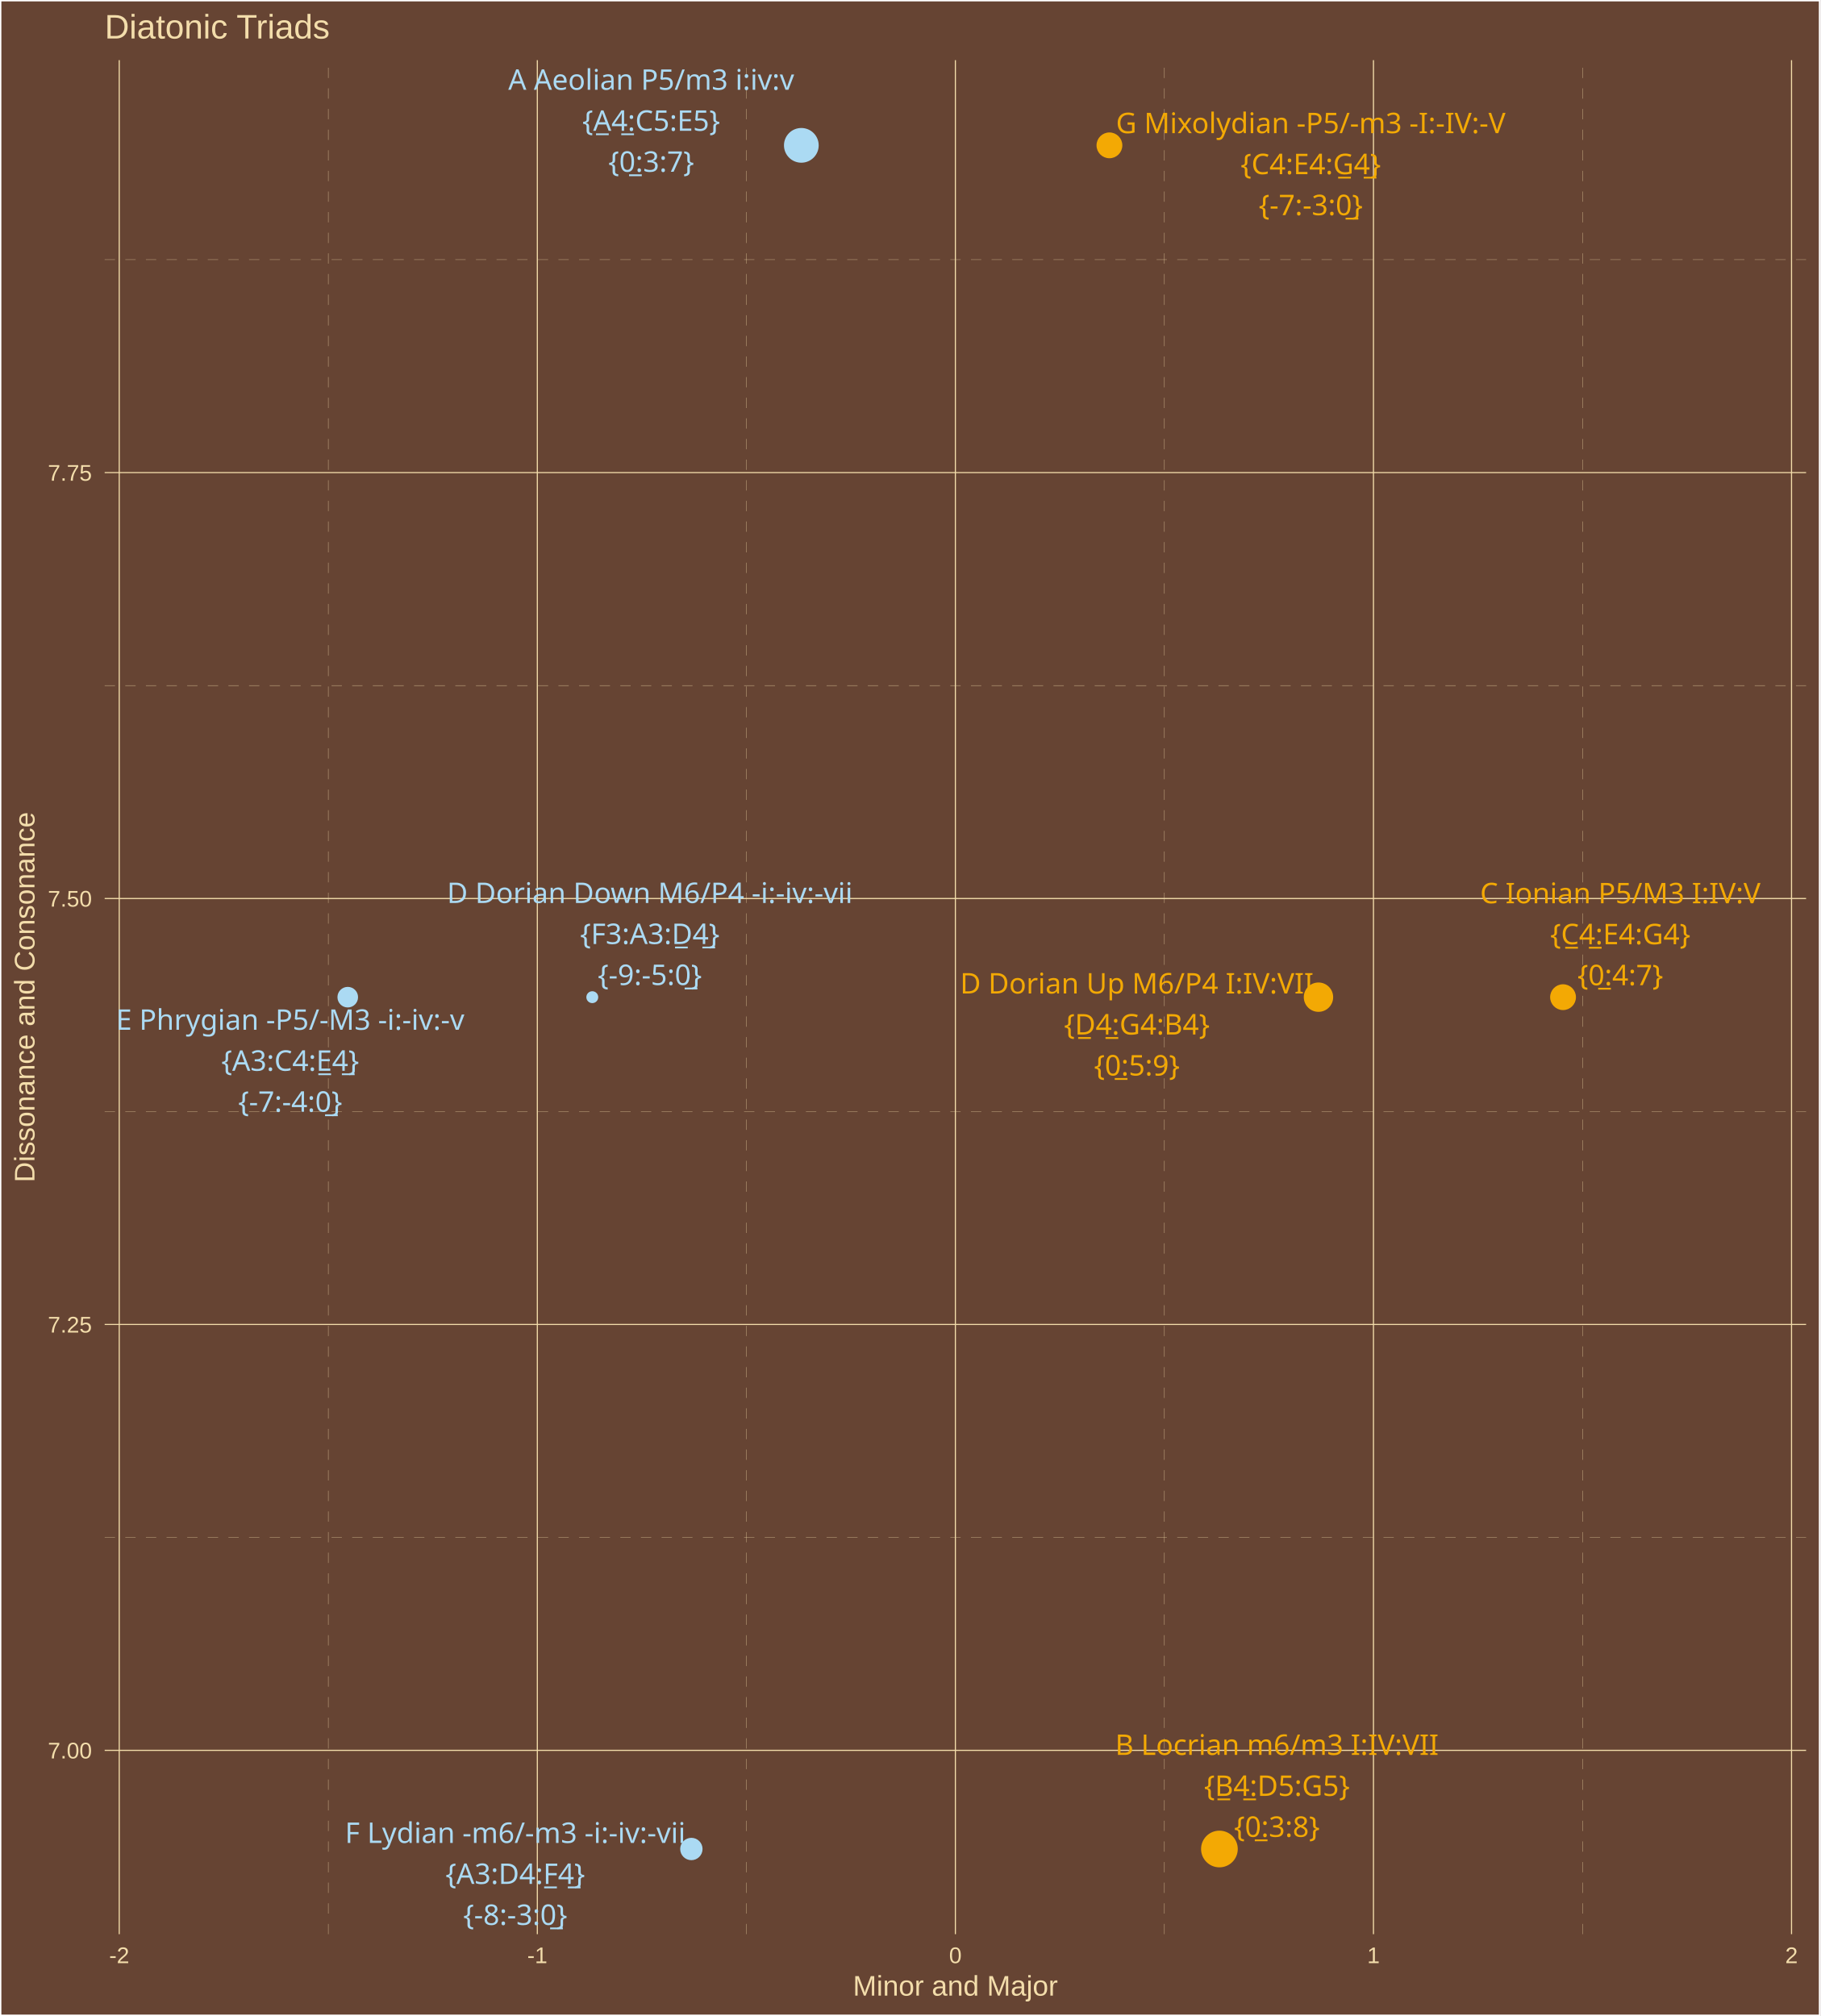
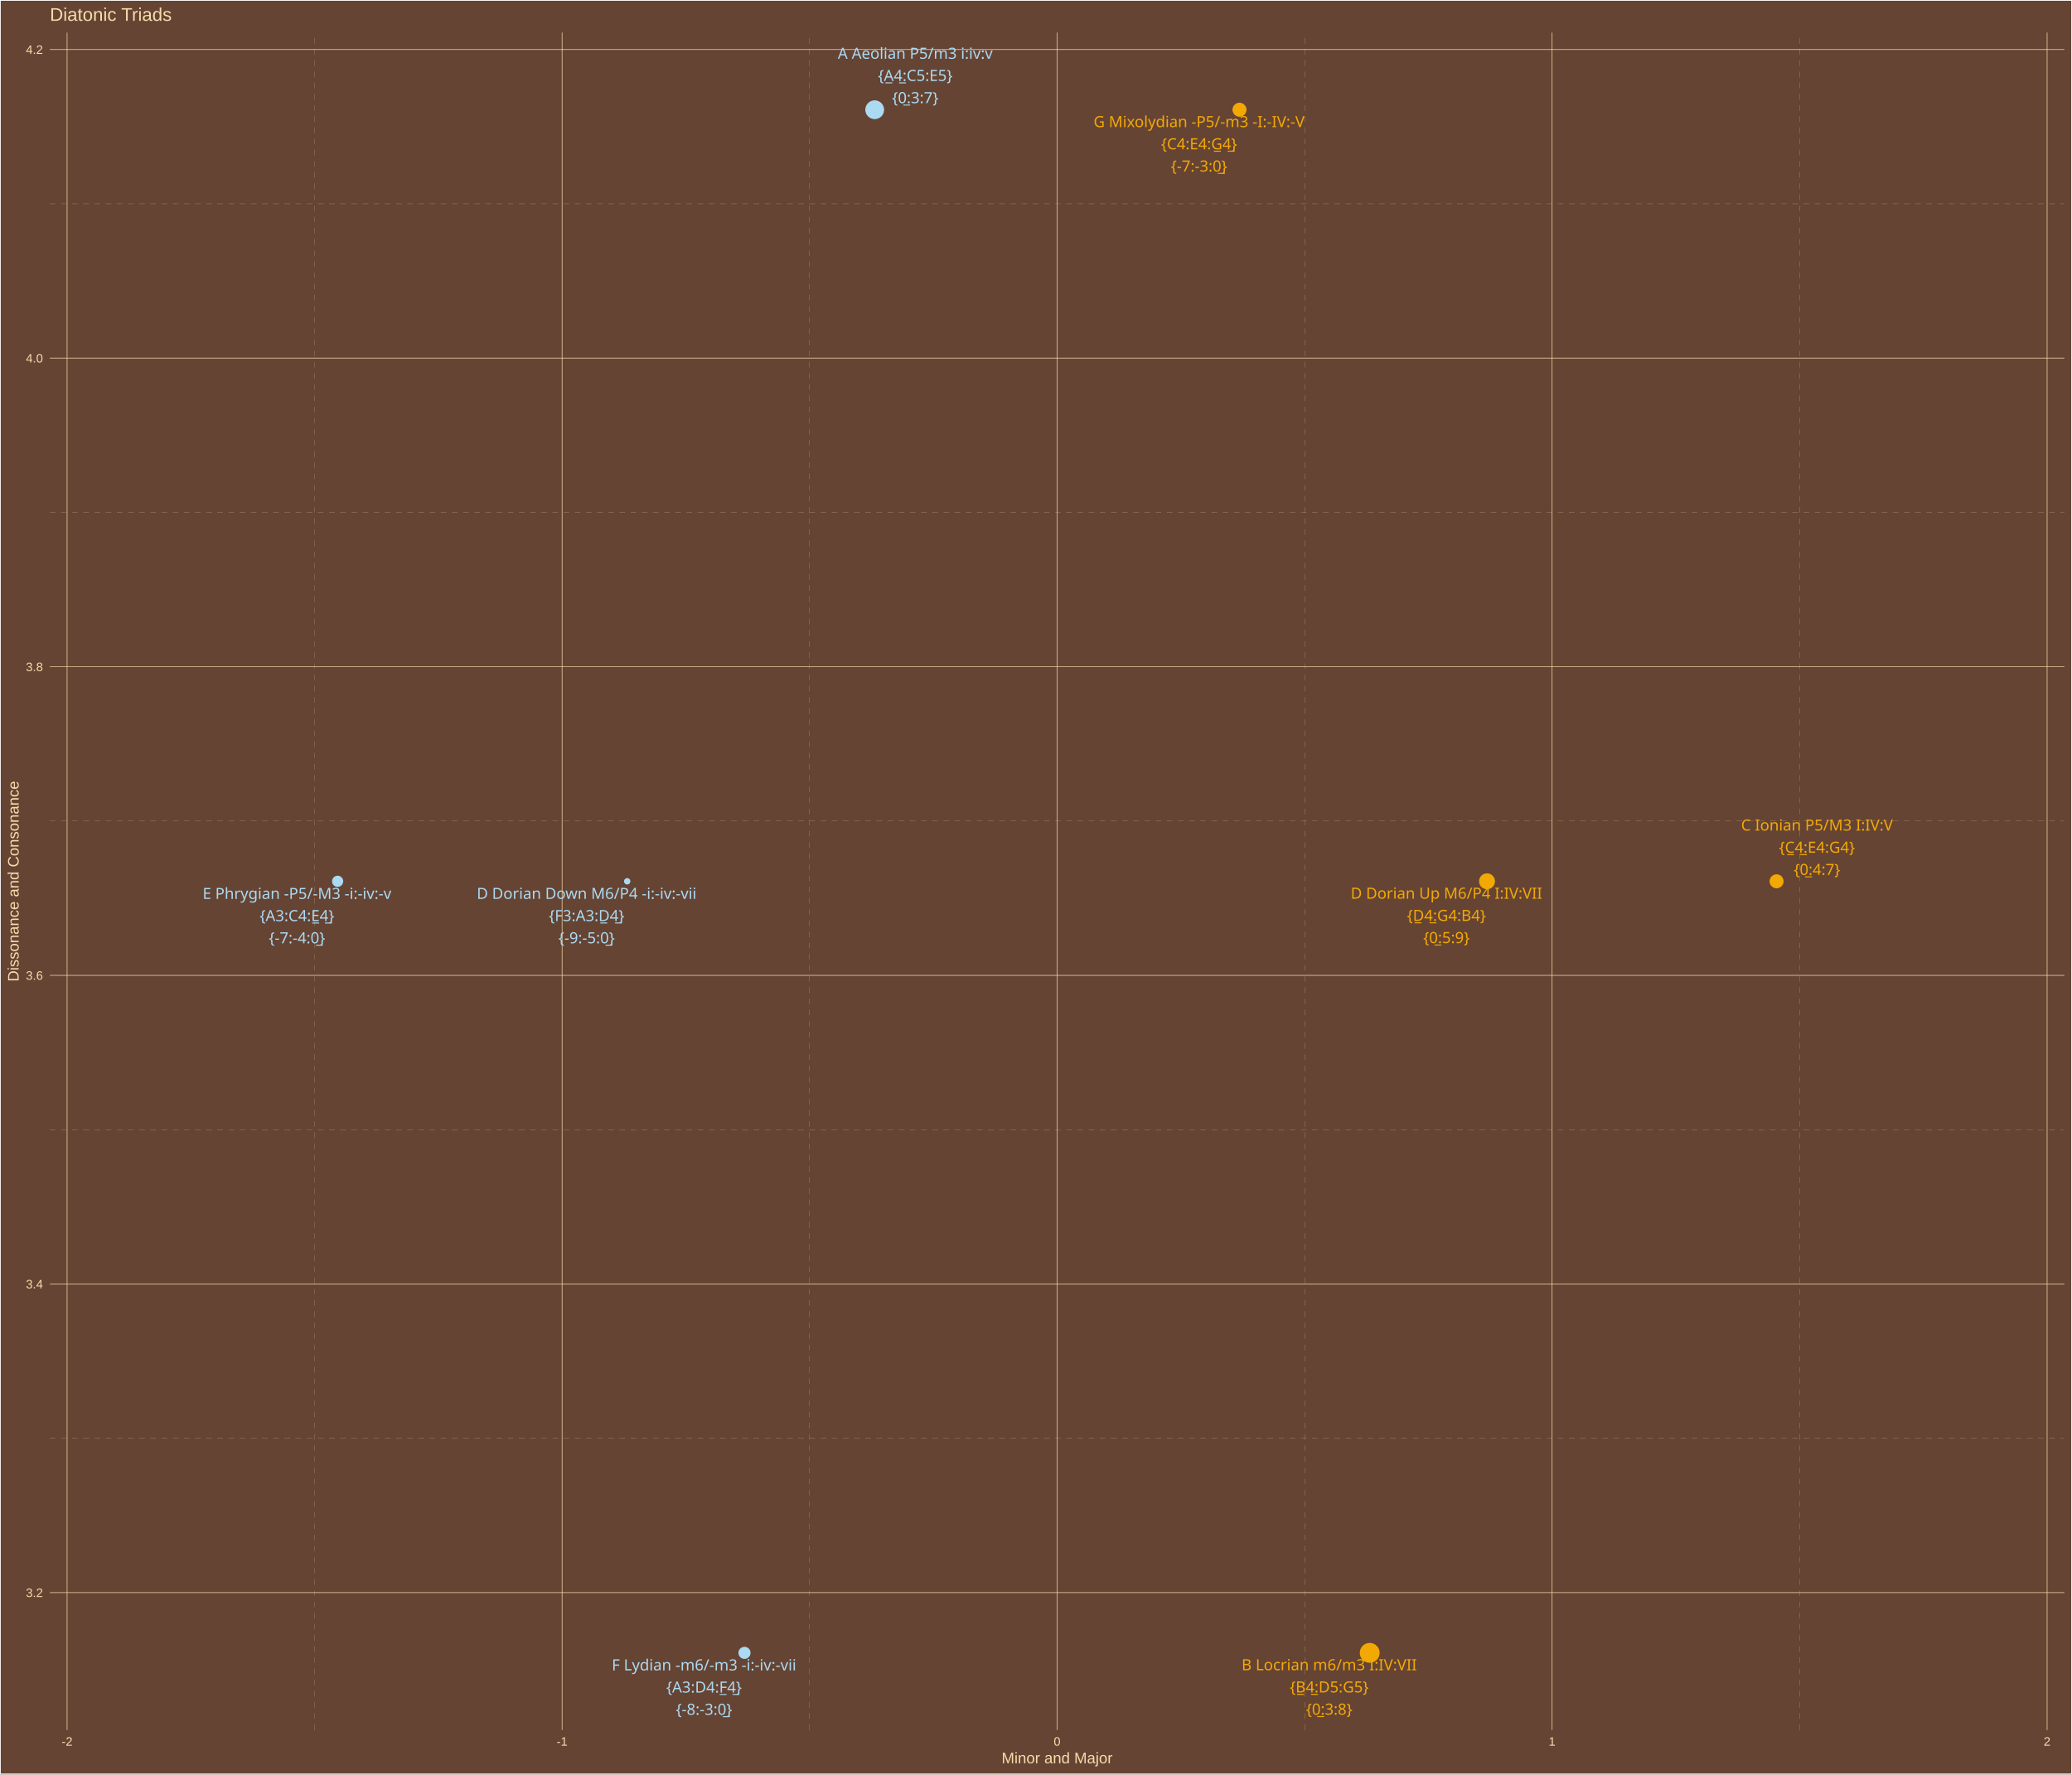
- <svg xmlns="http://www.w3.org/2000/svg" class="svglite" width="706.00pt" height="782.00pt" viewBox="0 0 706.00 782.00">
+ <svg xmlns="http://www.w3.org/2000/svg" class="svglite" width="1484.00pt" height="1271.00pt" viewBox="0 0 1484.00 1271.00">
  <defs>
    <style type="text/css">
    .svglite line, .svglite polyline, .svglite polygon, .svglite path, .svglite rect, .svglite circle {
      fill: none;
      stroke: #000000;
      stroke-linecap: round;
      stroke-linejoin: round;
      stroke-miterlimit: 10.00;
    }
    .svglite text {
      white-space: pre;
    }
  </style>
  </defs>
  <rect width="100%" height="100%" style="stroke: none; fill: #664433;" />
  <defs>
-     <clipPath id="cpMC4wMHw3MDYuMDB8MC4wMHw3ODIuMDA=">
-       <rect x="0.00" y="0.00" width="706.00" height="782.00" />
+     <clipPath id="cpMC4wMHwxNDg0LjAwfDAuMDB8MTI3MS4wMA==">
+       <rect x="0.00" y="0.00" width="1484.00" height="1271.00" />
    </clipPath>
  </defs>
-   <g clip-path="url(#cpMC4wMHw3MDYuMDB8MC4wMHw3ODIuMDA=)">
-     <rect x="0.00" y="0" width="706.00" height="782.00" style="stroke-width: 1.07; stroke: #FFFFFF; fill: #664433;" />
+   <g clip-path="url(#cpMC4wMHwxNDg0LjAwfDAuMDB8MTI3MS4wMA==)">
+     <rect x="0.00" y="0.00" width="1484.00" height="1271.00" style="stroke-width: 1.07; stroke: #FFFFFF; fill: #664433;" />
  </g>
  <defs>
-     <clipPath id="cpNDAuNjB8NzAwLjUyfDIzLjM0fDc1MC4yNw==">
-       <rect x="40.60" y="23.34" width="659.92" height="726.93" />
+     <clipPath id="cpMzUuNzF8MTQ3OC41MnwyMy4zNHwxMjM5LjI3">
+       <rect x="35.71" y="23.34" width="1442.81" height="1215.93" />
    </clipPath>
  </defs>
-   <g clip-path="url(#cpNDAuNjB8NzAwLjUyfDIzLjM0fDc1MC4yNw==)">
-     <rect x="40.60" y="23.34" width="659.92" height="726.93" style="stroke-width: 1.07; stroke: none; fill: #664433;" />
-     <polyline points="40.60,596.35 700.52,596.35 " style="stroke-width: 0.11; stroke: #F3DDAB; stroke-dasharray: 4.00,4.00; stroke-linecap: butt;" />
-     <polyline points="40.60,431.13 700.52,431.13 " style="stroke-width: 0.11; stroke: #F3DDAB; stroke-dasharray: 4.00,4.00; stroke-linecap: butt;" />
-     <polyline points="40.60,265.92 700.52,265.92 " style="stroke-width: 0.11; stroke: #F3DDAB; stroke-dasharray: 4.00,4.00; stroke-linecap: butt;" />
-     <polyline points="40.60,100.71 700.52,100.71 " style="stroke-width: 0.11; stroke: #F3DDAB; stroke-dasharray: 4.00,4.00; stroke-linecap: butt;" />
-     <polyline points="127.33,750.27 127.33,23.34 " style="stroke-width: 0.11; stroke: #F3DDAB; stroke-dasharray: 4.00,4.00; stroke-linecap: butt;" />
-     <polyline points="289.48,750.27 289.48,23.34 " style="stroke-width: 0.11; stroke: #F3DDAB; stroke-dasharray: 4.00,4.00; stroke-linecap: butt;" />
-     <polyline points="451.64,750.27 451.64,23.34 " style="stroke-width: 0.11; stroke: #F3DDAB; stroke-dasharray: 4.00,4.00; stroke-linecap: butt;" />
-     <polyline points="613.80,750.27 613.80,23.34 " style="stroke-width: 0.11; stroke: #F3DDAB; stroke-dasharray: 4.00,4.00; stroke-linecap: butt;" />
-     <polyline points="40.60,678.95 700.52,678.95 " style="stroke-width: 0.43; stroke: #F3DDAB; stroke-linecap: butt;" />
-     <polyline points="40.60,513.74 700.52,513.74 " style="stroke-width: 0.43; stroke: #F3DDAB; stroke-linecap: butt;" />
-     <polyline points="40.60,348.53 700.52,348.53 " style="stroke-width: 0.43; stroke: #F3DDAB; stroke-linecap: butt;" />
-     <polyline points="40.60,183.32 700.52,183.32 " style="stroke-width: 0.43; stroke: #F3DDAB; stroke-linecap: butt;" />
-     <polyline points="46.25,750.27 46.25,23.34 " style="stroke-width: 0.43; stroke: #F3DDAB; stroke-linecap: butt;" />
-     <polyline points="208.41,750.27 208.41,23.34 " style="stroke-width: 0.43; stroke: #F3DDAB; stroke-linecap: butt;" />
-     <polyline points="370.56,750.27 370.56,23.34 " style="stroke-width: 0.43; stroke: #F3DDAB; stroke-linecap: butt;" />
-     <polyline points="532.72,750.27 532.72,23.34 " style="stroke-width: 0.43; stroke: #F3DDAB; stroke-linecap: butt;" />
-     <polyline points="694.87,750.27 694.87,23.34 " style="stroke-width: 0.43; stroke: #F3DDAB; stroke-linecap: butt;" />
-     <circle cx="606.25" cy="386.80" r="1.95" style="stroke-width: 0.71; stroke: #F3A904; fill: #F3A904;" />
-     <circle cx="134.88" cy="386.80" r="1.95" style="stroke-width: 0.71; stroke: #ABDAF3; fill: #ABDAF3;" />
-     <circle cx="310.81" cy="56.38" r="1.95" style="stroke-width: 0.71; stroke: #ABDAF3; fill: #ABDAF3;" />
-     <circle cx="430.31" cy="56.38" r="1.95" style="stroke-width: 0.71; stroke: #F3A904; fill: #F3A904;" />
-     <circle cx="511.39" cy="386.80" r="1.95" style="stroke-width: 0.71; stroke: #F3A904; fill: #F3A904;" />
-     <circle cx="229.73" cy="386.80" r="1.95" style="stroke-width: 0.71; stroke: #ABDAF3; fill: #ABDAF3;" />
-     <circle cx="472.97" cy="717.22" r="1.95" style="stroke-width: 0.71; stroke: #F3A904; fill: #F3A904;" />
-     <circle cx="268.16" cy="717.22" r="1.95" style="stroke-width: 0.71; stroke: #ABDAF3; fill: #ABDAF3;" />
-     <circle cx="606.25" cy="386.80" r="4.65" style="stroke-width: 0.71; stroke: #F3A904; fill: #F3A904;" />
-     <circle cx="134.88" cy="386.80" r="3.64" style="stroke-width: 0.71; stroke: #ABDAF3; fill: #ABDAF3;" />
-     <circle cx="310.81" cy="56.38" r="6.38" style="stroke-width: 0.71; stroke: #ABDAF3; fill: #ABDAF3;" />
-     <circle cx="430.31" cy="56.38" r="4.65" style="stroke-width: 0.71; stroke: #F3A904; fill: #F3A904;" />
-     <circle cx="511.39" cy="386.80" r="5.34" style="stroke-width: 0.71; stroke: #F3A904; fill: #F3A904;" />
-     <circle cx="229.73" cy="386.80" r="1.42" style="stroke-width: 0.71; stroke: #ABDAF3; fill: #ABDAF3;" />
-     <circle cx="472.97" cy="717.22" r="6.76" style="stroke-width: 0.71; stroke: #F3A904; fill: #F3A904;" />
-     <circle cx="268.16" cy="717.22" r="3.98" style="stroke-width: 0.71; stroke: #ABDAF3; fill: #ABDAF3;" />
-     <text x="628.46" y="350.38" text-anchor="middle" style="font-size: 11.04px;fill: #F3A904; font-family: &quot;Arial Unicode MS&quot;;" textLength="106.08px" lengthAdjust="spacingAndGlyphs">C Ionian P5/M3 I:IV:V</text>
-     <text x="628.46" y="366.27" text-anchor="middle" style="font-size: 11.04px;fill: #F3A904; font-family: &quot;Arial Unicode MS&quot;;" textLength="55.81px" lengthAdjust="spacingAndGlyphs">{C̲4̲:E4:G4}</text>
-     <text x="628.46" y="382.17" text-anchor="middle" style="font-size: 11.04px;fill: #F3A904; font-family: &quot;Arial Unicode MS&quot;;" textLength="31.91px" lengthAdjust="spacingAndGlyphs">{0̲:4:7}</text>
-     <text x="112.56" y="399.45" text-anchor="middle" style="font-size: 11.04px;fill: #ABDAF3; font-family: &quot;Arial Unicode MS&quot;;" textLength="132.39px" lengthAdjust="spacingAndGlyphs">E Phrygian -P5/-M3 -i:-iv:-v</text>
-     <text x="112.56" y="415.35" text-anchor="middle" style="font-size: 11.04px;fill: #ABDAF3; font-family: &quot;Arial Unicode MS&quot;;" textLength="54.59px" lengthAdjust="spacingAndGlyphs">{A3:C4:E̲4̲}</text>
-     <text x="112.56" y="431.25" text-anchor="middle" style="font-size: 11.04px;fill: #ABDAF3; font-family: &quot;Arial Unicode MS&quot;;" textLength="39.25px" lengthAdjust="spacingAndGlyphs">{-7:-4:0̲}</text>
-     <text x="252.58" y="34.83" text-anchor="middle" style="font-size: 11.04px;fill: #ABDAF3; font-family: &quot;Arial Unicode MS&quot;;" textLength="107.29px" lengthAdjust="spacingAndGlyphs">A Aeolian P5/m3 i:iv:v</text>
-     <text x="252.58" y="50.73" text-anchor="middle" style="font-size: 11.04px;fill: #ABDAF3; font-family: &quot;Arial Unicode MS&quot;;" textLength="54.59px" lengthAdjust="spacingAndGlyphs">{A̲4̲:C5:E5}</text>
-     <text x="252.58" y="66.63" text-anchor="middle" style="font-size: 11.04px;fill: #ABDAF3; font-family: &quot;Arial Unicode MS&quot;;" textLength="31.91px" lengthAdjust="spacingAndGlyphs">{0̲:3:7}</text>
-     <text x="508.39" y="51.66" text-anchor="middle" style="font-size: 11.04px;fill: #F3A904; font-family: &quot;Arial Unicode MS&quot;;" textLength="147.11px" lengthAdjust="spacingAndGlyphs">G Mixolydian -P5/-m3 -I:-IV:-V</text>
-     <text x="508.39" y="67.56" text-anchor="middle" style="font-size: 11.04px;fill: #F3A904; font-family: &quot;Arial Unicode MS&quot;;" textLength="55.81px" lengthAdjust="spacingAndGlyphs">{C4:E4:G̲4̲}</text>
-     <text x="508.39" y="83.46" text-anchor="middle" style="font-size: 11.04px;fill: #F3A904; font-family: &quot;Arial Unicode MS&quot;;" textLength="39.25px" lengthAdjust="spacingAndGlyphs">{-7:-3:0̲}</text>
-     <text x="440.95" y="385.38" text-anchor="middle" style="font-size: 11.04px;fill: #F3A904; font-family: &quot;Arial Unicode MS&quot;;" textLength="131.82px" lengthAdjust="spacingAndGlyphs">D Dorian Up M6/P4 I:IV:VII</text>
-     <text x="440.95" y="401.28" text-anchor="middle" style="font-size: 11.04px;fill: #F3A904; font-family: &quot;Arial Unicode MS&quot;;" textLength="55.81px" lengthAdjust="spacingAndGlyphs">{D̲4̲:G4:B4}</text>
-     <text x="440.95" y="417.18" text-anchor="middle" style="font-size: 11.04px;fill: #F3A904; font-family: &quot;Arial Unicode MS&quot;;" textLength="31.91px" lengthAdjust="spacingAndGlyphs">{0̲:5:9}</text>
-     <text x="252.04" y="350.28" text-anchor="middle" style="font-size: 11.04px;fill: #ABDAF3; font-family: &quot;Arial Unicode MS&quot;;" textLength="150.77px" lengthAdjust="spacingAndGlyphs">D Dorian Down M6/P4 -i:-iv:-vii</text>
-     <text x="252.04" y="366.18" text-anchor="middle" style="font-size: 11.04px;fill: #ABDAF3; font-family: &quot;Arial Unicode MS&quot;;" textLength="53.97px" lengthAdjust="spacingAndGlyphs">{F3:A3:D̲4̲}</text>
-     <text x="252.04" y="382.08" text-anchor="middle" style="font-size: 11.04px;fill: #ABDAF3; font-family: &quot;Arial Unicode MS&quot;;" textLength="39.25px" lengthAdjust="spacingAndGlyphs">{-9:-5:0̲}</text>
-     <text x="495.27" y="680.72" text-anchor="middle" style="font-size: 11.04px;fill: #F3A904; font-family: &quot;Arial Unicode MS&quot;;" textLength="119.56px" lengthAdjust="spacingAndGlyphs">B Locrian m6/m3 I:IV:VII</text>
-     <text x="495.27" y="696.62" text-anchor="middle" style="font-size: 11.04px;fill: #F3A904; font-family: &quot;Arial Unicode MS&quot;;" textLength="55.81px" lengthAdjust="spacingAndGlyphs">{B̲4̲:D5:G5}</text>
-     <text x="495.27" y="712.51" text-anchor="middle" style="font-size: 11.04px;fill: #F3A904; font-family: &quot;Arial Unicode MS&quot;;" textLength="31.91px" lengthAdjust="spacingAndGlyphs">{0̲:3:8}</text>
-     <text x="199.85" y="714.87" text-anchor="middle" style="font-size: 11.04px;fill: #ABDAF3; font-family: &quot;Arial Unicode MS&quot;;" textLength="127.47px" lengthAdjust="spacingAndGlyphs">F Lydian -m6/-m3 -i:-iv:-vii</text>
-     <text x="199.85" y="730.77" text-anchor="middle" style="font-size: 11.04px;fill: #ABDAF3; font-family: &quot;Arial Unicode MS&quot;;" textLength="53.97px" lengthAdjust="spacingAndGlyphs">{A3:D4:F̲4̲}</text>
-     <text x="199.85" y="746.67" text-anchor="middle" style="font-size: 11.04px;fill: #ABDAF3; font-family: &quot;Arial Unicode MS&quot;;" textLength="39.25px" lengthAdjust="spacingAndGlyphs">{-8:-3:0̲}</text>
+   <g clip-path="url(#cpMzUuNzF8MTQ3OC41MnwyMy4zNHwxMjM5LjI3)">
+     <rect x="35.71" y="23.34" width="1442.81" height="1215.93" style="stroke-width: 1.07; stroke: none; fill: #664433;" />
+     <polyline points="35.71,1030.31 1478.52,1030.31 " style="stroke-width: 0.11; stroke: #F3DDAB; stroke-dasharray: 4.00,4.00; stroke-linecap: butt;" />
+     <polyline points="35.71,809.23 1478.52,809.23 " style="stroke-width: 0.11; stroke: #F3DDAB; stroke-dasharray: 4.00,4.00; stroke-linecap: butt;" />
+     <polyline points="35.71,588.15 1478.52,588.15 " style="stroke-width: 0.11; stroke: #F3DDAB; stroke-dasharray: 4.00,4.00; stroke-linecap: butt;" />
+     <polyline points="35.71,367.07 1478.52,367.07 " style="stroke-width: 0.11; stroke: #F3DDAB; stroke-dasharray: 4.00,4.00; stroke-linecap: butt;" />
+     <polyline points="35.71,145.99 1478.52,145.99 " style="stroke-width: 0.11; stroke: #F3DDAB; stroke-dasharray: 4.00,4.00; stroke-linecap: butt;" />
+     <polyline points="225.32,1239.27 225.32,23.34 " style="stroke-width: 0.11; stroke: #F3DDAB; stroke-dasharray: 4.00,4.00; stroke-linecap: butt;" />
+     <polyline points="579.85,1239.27 579.85,23.34 " style="stroke-width: 0.11; stroke: #F3DDAB; stroke-dasharray: 4.00,4.00; stroke-linecap: butt;" />
+     <polyline points="934.38,1239.27 934.38,23.34 " style="stroke-width: 0.11; stroke: #F3DDAB; stroke-dasharray: 4.00,4.00; stroke-linecap: butt;" />
+     <polyline points="1288.91,1239.27 1288.91,23.34 " style="stroke-width: 0.11; stroke: #F3DDAB; stroke-dasharray: 4.00,4.00; stroke-linecap: butt;" />
+     <polyline points="35.71,1140.85 1478.52,1140.85 " style="stroke-width: 0.43; stroke: #F3DDAB; stroke-linecap: butt;" />
+     <polyline points="35.71,919.77 1478.52,919.77 " style="stroke-width: 0.43; stroke: #F3DDAB; stroke-linecap: butt;" />
+     <polyline points="35.71,698.69 1478.52,698.69 " style="stroke-width: 0.43; stroke: #F3DDAB; stroke-linecap: butt;" />
+     <polyline points="35.71,477.61 1478.52,477.61 " style="stroke-width: 0.43; stroke: #F3DDAB; stroke-linecap: butt;" />
+     <polyline points="35.71,256.53 1478.52,256.53 " style="stroke-width: 0.43; stroke: #F3DDAB; stroke-linecap: butt;" />
+     <polyline points="35.71,35.46 1478.52,35.46 " style="stroke-width: 0.43; stroke: #F3DDAB; stroke-linecap: butt;" />
+     <polyline points="48.05,1239.27 48.05,23.34 " style="stroke-width: 0.43; stroke: #F3DDAB; stroke-linecap: butt;" />
+     <polyline points="402.58,1239.27 402.58,23.34 " style="stroke-width: 0.43; stroke: #F3DDAB; stroke-linecap: butt;" />
+     <polyline points="757.11,1239.27 757.11,23.34 " style="stroke-width: 0.43; stroke: #F3DDAB; stroke-linecap: butt;" />
+     <polyline points="1111.64,1239.27 1111.64,23.34 " style="stroke-width: 0.43; stroke: #F3DDAB; stroke-linecap: butt;" />
+     <polyline points="1466.17,1239.27 1466.17,23.34 " style="stroke-width: 0.43; stroke: #F3DDAB; stroke-linecap: butt;" />
+     <circle cx="1272.40" cy="631.30" r="1.95" style="stroke-width: 0.71; stroke: #F3A904; fill: #F3A904;" />
+     <circle cx="241.82" cy="631.30" r="1.95" style="stroke-width: 0.71; stroke: #ABDAF3; fill: #ABDAF3;" />
+     <circle cx="626.48" cy="78.61" r="1.95" style="stroke-width: 0.71; stroke: #ABDAF3; fill: #ABDAF3;" />
+     <circle cx="887.75" cy="78.61" r="1.95" style="stroke-width: 0.71; stroke: #F3A904; fill: #F3A904;" />
+     <circle cx="1065.02" cy="631.30" r="1.95" style="stroke-width: 0.71; stroke: #F3A904; fill: #F3A904;" />
+     <circle cx="449.21" cy="631.30" r="1.95" style="stroke-width: 0.71; stroke: #ABDAF3; fill: #ABDAF3;" />
+     <circle cx="981.01" cy="1184.00" r="1.95" style="stroke-width: 0.71; stroke: #F3A904; fill: #F3A904;" />
+     <circle cx="533.22" cy="1184.00" r="1.95" style="stroke-width: 0.71; stroke: #ABDAF3; fill: #ABDAF3;" />
+     <circle cx="1272.40" cy="631.30" r="4.65" style="stroke-width: 0.71; stroke: #F3A904; fill: #F3A904;" />
+     <circle cx="241.82" cy="631.30" r="3.64" style="stroke-width: 0.71; stroke: #ABDAF3; fill: #ABDAF3;" />
+     <circle cx="626.48" cy="78.61" r="6.38" style="stroke-width: 0.71; stroke: #ABDAF3; fill: #ABDAF3;" />
+     <circle cx="887.75" cy="78.61" r="4.65" style="stroke-width: 0.71; stroke: #F3A904; fill: #F3A904;" />
+     <circle cx="1065.02" cy="631.30" r="5.34" style="stroke-width: 0.71; stroke: #F3A904; fill: #F3A904;" />
+     <circle cx="449.21" cy="631.30" r="1.42" style="stroke-width: 0.71; stroke: #ABDAF3; fill: #ABDAF3;" />
+     <circle cx="981.01" cy="1184.00" r="6.76" style="stroke-width: 0.71; stroke: #F3A904; fill: #F3A904;" />
+     <circle cx="533.22" cy="1184.00" r="3.98" style="stroke-width: 0.71; stroke: #ABDAF3; fill: #ABDAF3;" />
+     <text x="1301.37" y="594.95" text-anchor="middle" style="font-size: 11.04px;fill: #F3A904; font-family: &quot;Arial Unicode MS&quot;;" textLength="106.08px" lengthAdjust="spacingAndGlyphs">C Ionian P5/M3 I:IV:V</text>
+     <text x="1301.37" y="610.85" text-anchor="middle" style="font-size: 11.04px;fill: #F3A904; font-family: &quot;Arial Unicode MS&quot;;" textLength="55.81px" lengthAdjust="spacingAndGlyphs">{C̲4̲:E4:G4}</text>
+     <text x="1301.37" y="626.75" text-anchor="middle" style="font-size: 11.04px;fill: #F3A904; font-family: &quot;Arial Unicode MS&quot;;" textLength="31.91px" lengthAdjust="spacingAndGlyphs">{0̲:4:7}</text>
+     <text x="212.71" y="643.94" text-anchor="middle" style="font-size: 11.04px;fill: #ABDAF3; font-family: &quot;Arial Unicode MS&quot;;" textLength="132.39px" lengthAdjust="spacingAndGlyphs">E Phrygian -P5/-M3 -i:-iv:-v</text>
+     <text x="212.71" y="659.84" text-anchor="middle" style="font-size: 11.04px;fill: #ABDAF3; font-family: &quot;Arial Unicode MS&quot;;" textLength="54.59px" lengthAdjust="spacingAndGlyphs">{A3:C4:E̲4̲}</text>
+     <text x="212.71" y="675.73" text-anchor="middle" style="font-size: 11.04px;fill: #ABDAF3; font-family: &quot;Arial Unicode MS&quot;;" textLength="39.25px" lengthAdjust="spacingAndGlyphs">{-7:-4:0̲}</text>
+     <text x="655.53" y="42.10" text-anchor="middle" style="font-size: 11.04px;fill: #ABDAF3; font-family: &quot;Arial Unicode MS&quot;;" textLength="107.29px" lengthAdjust="spacingAndGlyphs">A Aeolian P5/m3 i:iv:v</text>
+     <text x="655.53" y="58.00" text-anchor="middle" style="font-size: 11.04px;fill: #ABDAF3; font-family: &quot;Arial Unicode MS&quot;;" textLength="54.59px" lengthAdjust="spacingAndGlyphs">{A̲4̲:C5:E5}</text>
+     <text x="655.53" y="73.90" text-anchor="middle" style="font-size: 11.04px;fill: #ABDAF3; font-family: &quot;Arial Unicode MS&quot;;" textLength="31.91px" lengthAdjust="spacingAndGlyphs">{0̲:3:7}</text>
+     <text x="858.79" y="91.07" text-anchor="middle" style="font-size: 11.04px;fill: #F3A904; font-family: &quot;Arial Unicode MS&quot;;" textLength="147.11px" lengthAdjust="spacingAndGlyphs">G Mixolydian -P5/-m3 -I:-IV:-V</text>
+     <text x="858.79" y="106.96" text-anchor="middle" style="font-size: 11.04px;fill: #F3A904; font-family: &quot;Arial Unicode MS&quot;;" textLength="55.81px" lengthAdjust="spacingAndGlyphs">{C4:E4:G̲4̲}</text>
+     <text x="858.79" y="122.86" text-anchor="middle" style="font-size: 11.04px;fill: #F3A904; font-family: &quot;Arial Unicode MS&quot;;" textLength="39.25px" lengthAdjust="spacingAndGlyphs">{-7:-3:0̲}</text>
+     <text x="1035.98" y="643.77" text-anchor="middle" style="font-size: 11.04px;fill: #F3A904; font-family: &quot;Arial Unicode MS&quot;;" textLength="131.82px" lengthAdjust="spacingAndGlyphs">D Dorian Up M6/P4 I:IV:VII</text>
+     <text x="1035.98" y="659.67" text-anchor="middle" style="font-size: 11.04px;fill: #F3A904; font-family: &quot;Arial Unicode MS&quot;;" textLength="55.81px" lengthAdjust="spacingAndGlyphs">{D̲4̲:G4:B4}</text>
+     <text x="1035.98" y="675.57" text-anchor="middle" style="font-size: 11.04px;fill: #F3A904; font-family: &quot;Arial Unicode MS&quot;;" textLength="31.91px" lengthAdjust="spacingAndGlyphs">{0̲:5:9}</text>
+     <text x="420.15" y="643.91" text-anchor="middle" style="font-size: 11.04px;fill: #ABDAF3; font-family: &quot;Arial Unicode MS&quot;;" textLength="150.77px" lengthAdjust="spacingAndGlyphs">D Dorian Down M6/P4 -i:-iv:-vii</text>
+     <text x="420.15" y="659.81" text-anchor="middle" style="font-size: 11.04px;fill: #ABDAF3; font-family: &quot;Arial Unicode MS&quot;;" textLength="53.97px" lengthAdjust="spacingAndGlyphs">{F3:A3:D̲4̲}</text>
+     <text x="420.15" y="675.71" text-anchor="middle" style="font-size: 11.04px;fill: #ABDAF3; font-family: &quot;Arial Unicode MS&quot;;" textLength="39.25px" lengthAdjust="spacingAndGlyphs">{-9:-5:0̲}</text>
+     <text x="952.01" y="1196.46" text-anchor="middle" style="font-size: 11.04px;fill: #F3A904; font-family: &quot;Arial Unicode MS&quot;;" textLength="119.56px" lengthAdjust="spacingAndGlyphs">B Locrian m6/m3 I:IV:VII</text>
+     <text x="952.01" y="1212.36" text-anchor="middle" style="font-size: 11.04px;fill: #F3A904; font-family: &quot;Arial Unicode MS&quot;;" textLength="55.81px" lengthAdjust="spacingAndGlyphs">{B̲4̲:D5:G5}</text>
+     <text x="952.01" y="1228.26" text-anchor="middle" style="font-size: 11.04px;fill: #F3A904; font-family: &quot;Arial Unicode MS&quot;;" textLength="31.91px" lengthAdjust="spacingAndGlyphs">{0̲:3:8}</text>
+     <text x="504.23" y="1196.57" text-anchor="middle" style="font-size: 11.04px;fill: #ABDAF3; font-family: &quot;Arial Unicode MS&quot;;" textLength="127.47px" lengthAdjust="spacingAndGlyphs">F Lydian -m6/-m3 -i:-iv:-vii</text>
+     <text x="504.23" y="1212.46" text-anchor="middle" style="font-size: 11.04px;fill: #ABDAF3; font-family: &quot;Arial Unicode MS&quot;;" textLength="53.97px" lengthAdjust="spacingAndGlyphs">{A3:D4:F̲4̲}</text>
+     <text x="504.23" y="1228.36" text-anchor="middle" style="font-size: 11.04px;fill: #ABDAF3; font-family: &quot;Arial Unicode MS&quot;;" textLength="39.25px" lengthAdjust="spacingAndGlyphs">{-8:-3:0̲}</text>
  </g>
-   <g clip-path="url(#cpMC4wMHw3MDYuMDB8MC4wMHw3ODIuMDA=)">
-     <text x="35.67" y="682.10" text-anchor="end" style="font-size: 8.80px;fill: #F3DDAB; font-family: &quot;Arial&quot;;" textLength="17.13px" lengthAdjust="spacingAndGlyphs">7.00</text>
-     <text x="35.67" y="516.89" text-anchor="end" style="font-size: 8.80px;fill: #F3DDAB; font-family: &quot;Arial&quot;;" textLength="17.13px" lengthAdjust="spacingAndGlyphs">7.25</text>
-     <text x="35.67" y="351.68" text-anchor="end" style="font-size: 8.80px;fill: #F3DDAB; font-family: &quot;Arial&quot;;" textLength="17.13px" lengthAdjust="spacingAndGlyphs">7.50</text>
-     <text x="35.67" y="186.47" text-anchor="end" style="font-size: 8.80px;fill: #F3DDAB; font-family: &quot;Arial&quot;;" textLength="17.13px" lengthAdjust="spacingAndGlyphs">7.75</text>
-     <text x="46.25" y="761.50" text-anchor="middle" style="font-size: 8.80px;fill: #F3DDAB; font-family: &quot;Arial&quot;;" textLength="7.83px" lengthAdjust="spacingAndGlyphs">-2</text>
-     <text x="208.41" y="761.50" text-anchor="middle" style="font-size: 8.80px;fill: #F3DDAB; font-family: &quot;Arial&quot;;" textLength="7.83px" lengthAdjust="spacingAndGlyphs">-1</text>
-     <text x="370.56" y="761.50" text-anchor="middle" style="font-size: 8.80px;fill: #F3DDAB; font-family: &quot;Arial&quot;;" textLength="4.90px" lengthAdjust="spacingAndGlyphs">0</text>
-     <text x="532.72" y="761.50" text-anchor="middle" style="font-size: 8.80px;fill: #F3DDAB; font-family: &quot;Arial&quot;;" textLength="4.90px" lengthAdjust="spacingAndGlyphs">1</text>
-     <text x="694.87" y="761.50" text-anchor="middle" style="font-size: 8.80px;fill: #F3DDAB; font-family: &quot;Arial&quot;;" textLength="4.90px" lengthAdjust="spacingAndGlyphs">2</text>
-     <text x="370.56" y="774.09" text-anchor="middle" style="font-size: 11.00px;fill: #F3DDAB; font-family: &quot;Arial&quot;;" textLength="79.49px" lengthAdjust="spacingAndGlyphs">Minor and Major</text>
-     <text transform="translate(13.37,386.80) rotate(-90)" text-anchor="middle" style="font-size: 11.00px;fill: #F3DDAB; font-family: &quot;Arial&quot;;" textLength="143.73px" lengthAdjust="spacingAndGlyphs">Dissonance and Consonance</text>
-     <text x="40.60" y="14.94" style="font-size: 13.20px;fill: #F3DDAB; font-family: &quot;Arial&quot;;" textLength="87.97px" lengthAdjust="spacingAndGlyphs">Diatonic Triads</text>
+   <g clip-path="url(#cpMC4wMHwxNDg0LjAwfDAuMDB8MTI3MS4wMA==)">
+     <text x="30.78" y="1144.00" text-anchor="end" style="font-size: 8.80px;fill: #F3DDAB; font-family: &quot;Arial&quot;;" textLength="12.23px" lengthAdjust="spacingAndGlyphs">3.2</text>
+     <text x="30.78" y="922.92" text-anchor="end" style="font-size: 8.80px;fill: #F3DDAB; font-family: &quot;Arial&quot;;" textLength="12.23px" lengthAdjust="spacingAndGlyphs">3.4</text>
+     <text x="30.78" y="701.84" text-anchor="end" style="font-size: 8.80px;fill: #F3DDAB; font-family: &quot;Arial&quot;;" textLength="12.23px" lengthAdjust="spacingAndGlyphs">3.6</text>
+     <text x="30.78" y="480.77" text-anchor="end" style="font-size: 8.80px;fill: #F3DDAB; font-family: &quot;Arial&quot;;" textLength="12.23px" lengthAdjust="spacingAndGlyphs">3.8</text>
+     <text x="30.78" y="259.69" text-anchor="end" style="font-size: 8.80px;fill: #F3DDAB; font-family: &quot;Arial&quot;;" textLength="12.23px" lengthAdjust="spacingAndGlyphs">4.0</text>
+     <text x="30.78" y="38.61" text-anchor="end" style="font-size: 8.80px;fill: #F3DDAB; font-family: &quot;Arial&quot;;" textLength="12.23px" lengthAdjust="spacingAndGlyphs">4.2</text>
+     <text x="48.05" y="1250.50" text-anchor="middle" style="font-size: 8.80px;fill: #F3DDAB; font-family: &quot;Arial&quot;;" textLength="7.83px" lengthAdjust="spacingAndGlyphs">-2</text>
+     <text x="402.58" y="1250.50" text-anchor="middle" style="font-size: 8.80px;fill: #F3DDAB; font-family: &quot;Arial&quot;;" textLength="7.83px" lengthAdjust="spacingAndGlyphs">-1</text>
+     <text x="757.11" y="1250.50" text-anchor="middle" style="font-size: 8.80px;fill: #F3DDAB; font-family: &quot;Arial&quot;;" textLength="4.90px" lengthAdjust="spacingAndGlyphs">0</text>
+     <text x="1111.64" y="1250.50" text-anchor="middle" style="font-size: 8.80px;fill: #F3DDAB; font-family: &quot;Arial&quot;;" textLength="4.90px" lengthAdjust="spacingAndGlyphs">1</text>
+     <text x="1466.17" y="1250.50" text-anchor="middle" style="font-size: 8.80px;fill: #F3DDAB; font-family: &quot;Arial&quot;;" textLength="4.90px" lengthAdjust="spacingAndGlyphs">2</text>
+     <text x="757.11" y="1263.09" text-anchor="middle" style="font-size: 11.00px;fill: #F3DDAB; font-family: &quot;Arial&quot;;" textLength="79.49px" lengthAdjust="spacingAndGlyphs">Minor and Major</text>
+     <text transform="translate(13.37,631.30) rotate(-90)" text-anchor="middle" style="font-size: 11.00px;fill: #F3DDAB; font-family: &quot;Arial&quot;;" textLength="143.73px" lengthAdjust="spacingAndGlyphs">Dissonance and Consonance</text>
+     <text x="35.71" y="14.94" style="font-size: 13.20px;fill: #F3DDAB; font-family: &quot;Arial&quot;;" textLength="87.97px" lengthAdjust="spacingAndGlyphs">Diatonic Triads</text>
  </g>
</svg>
